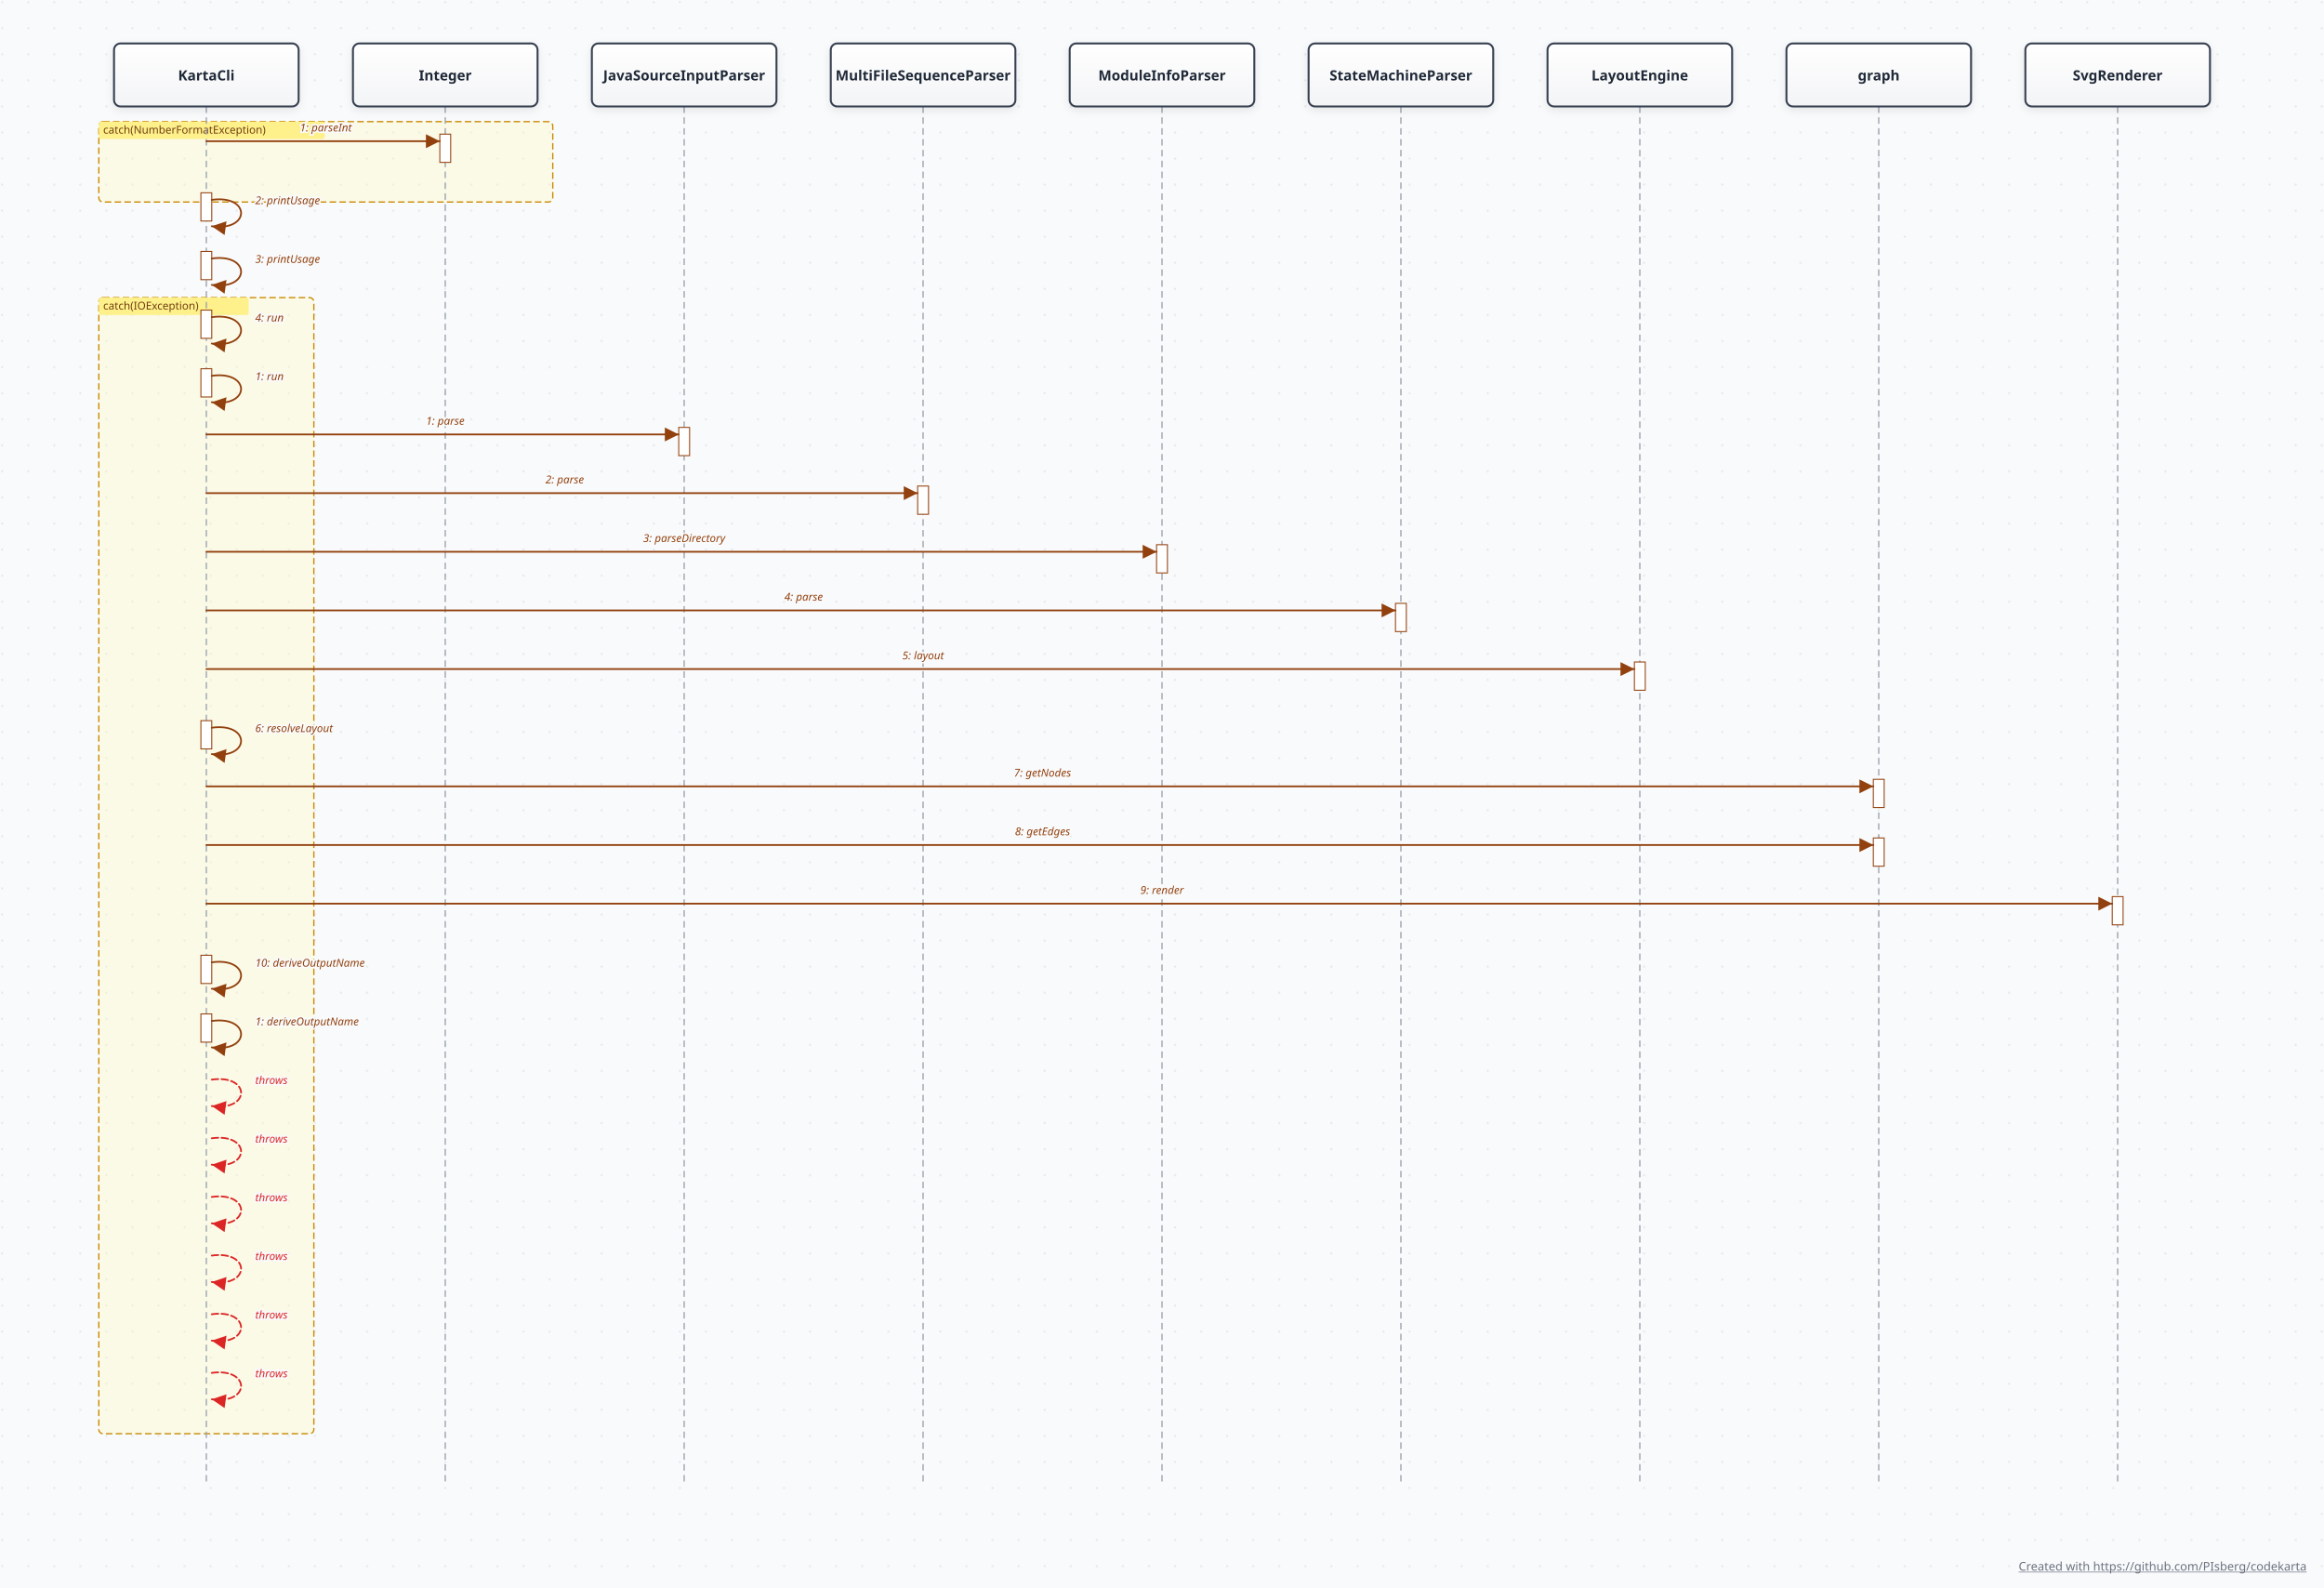
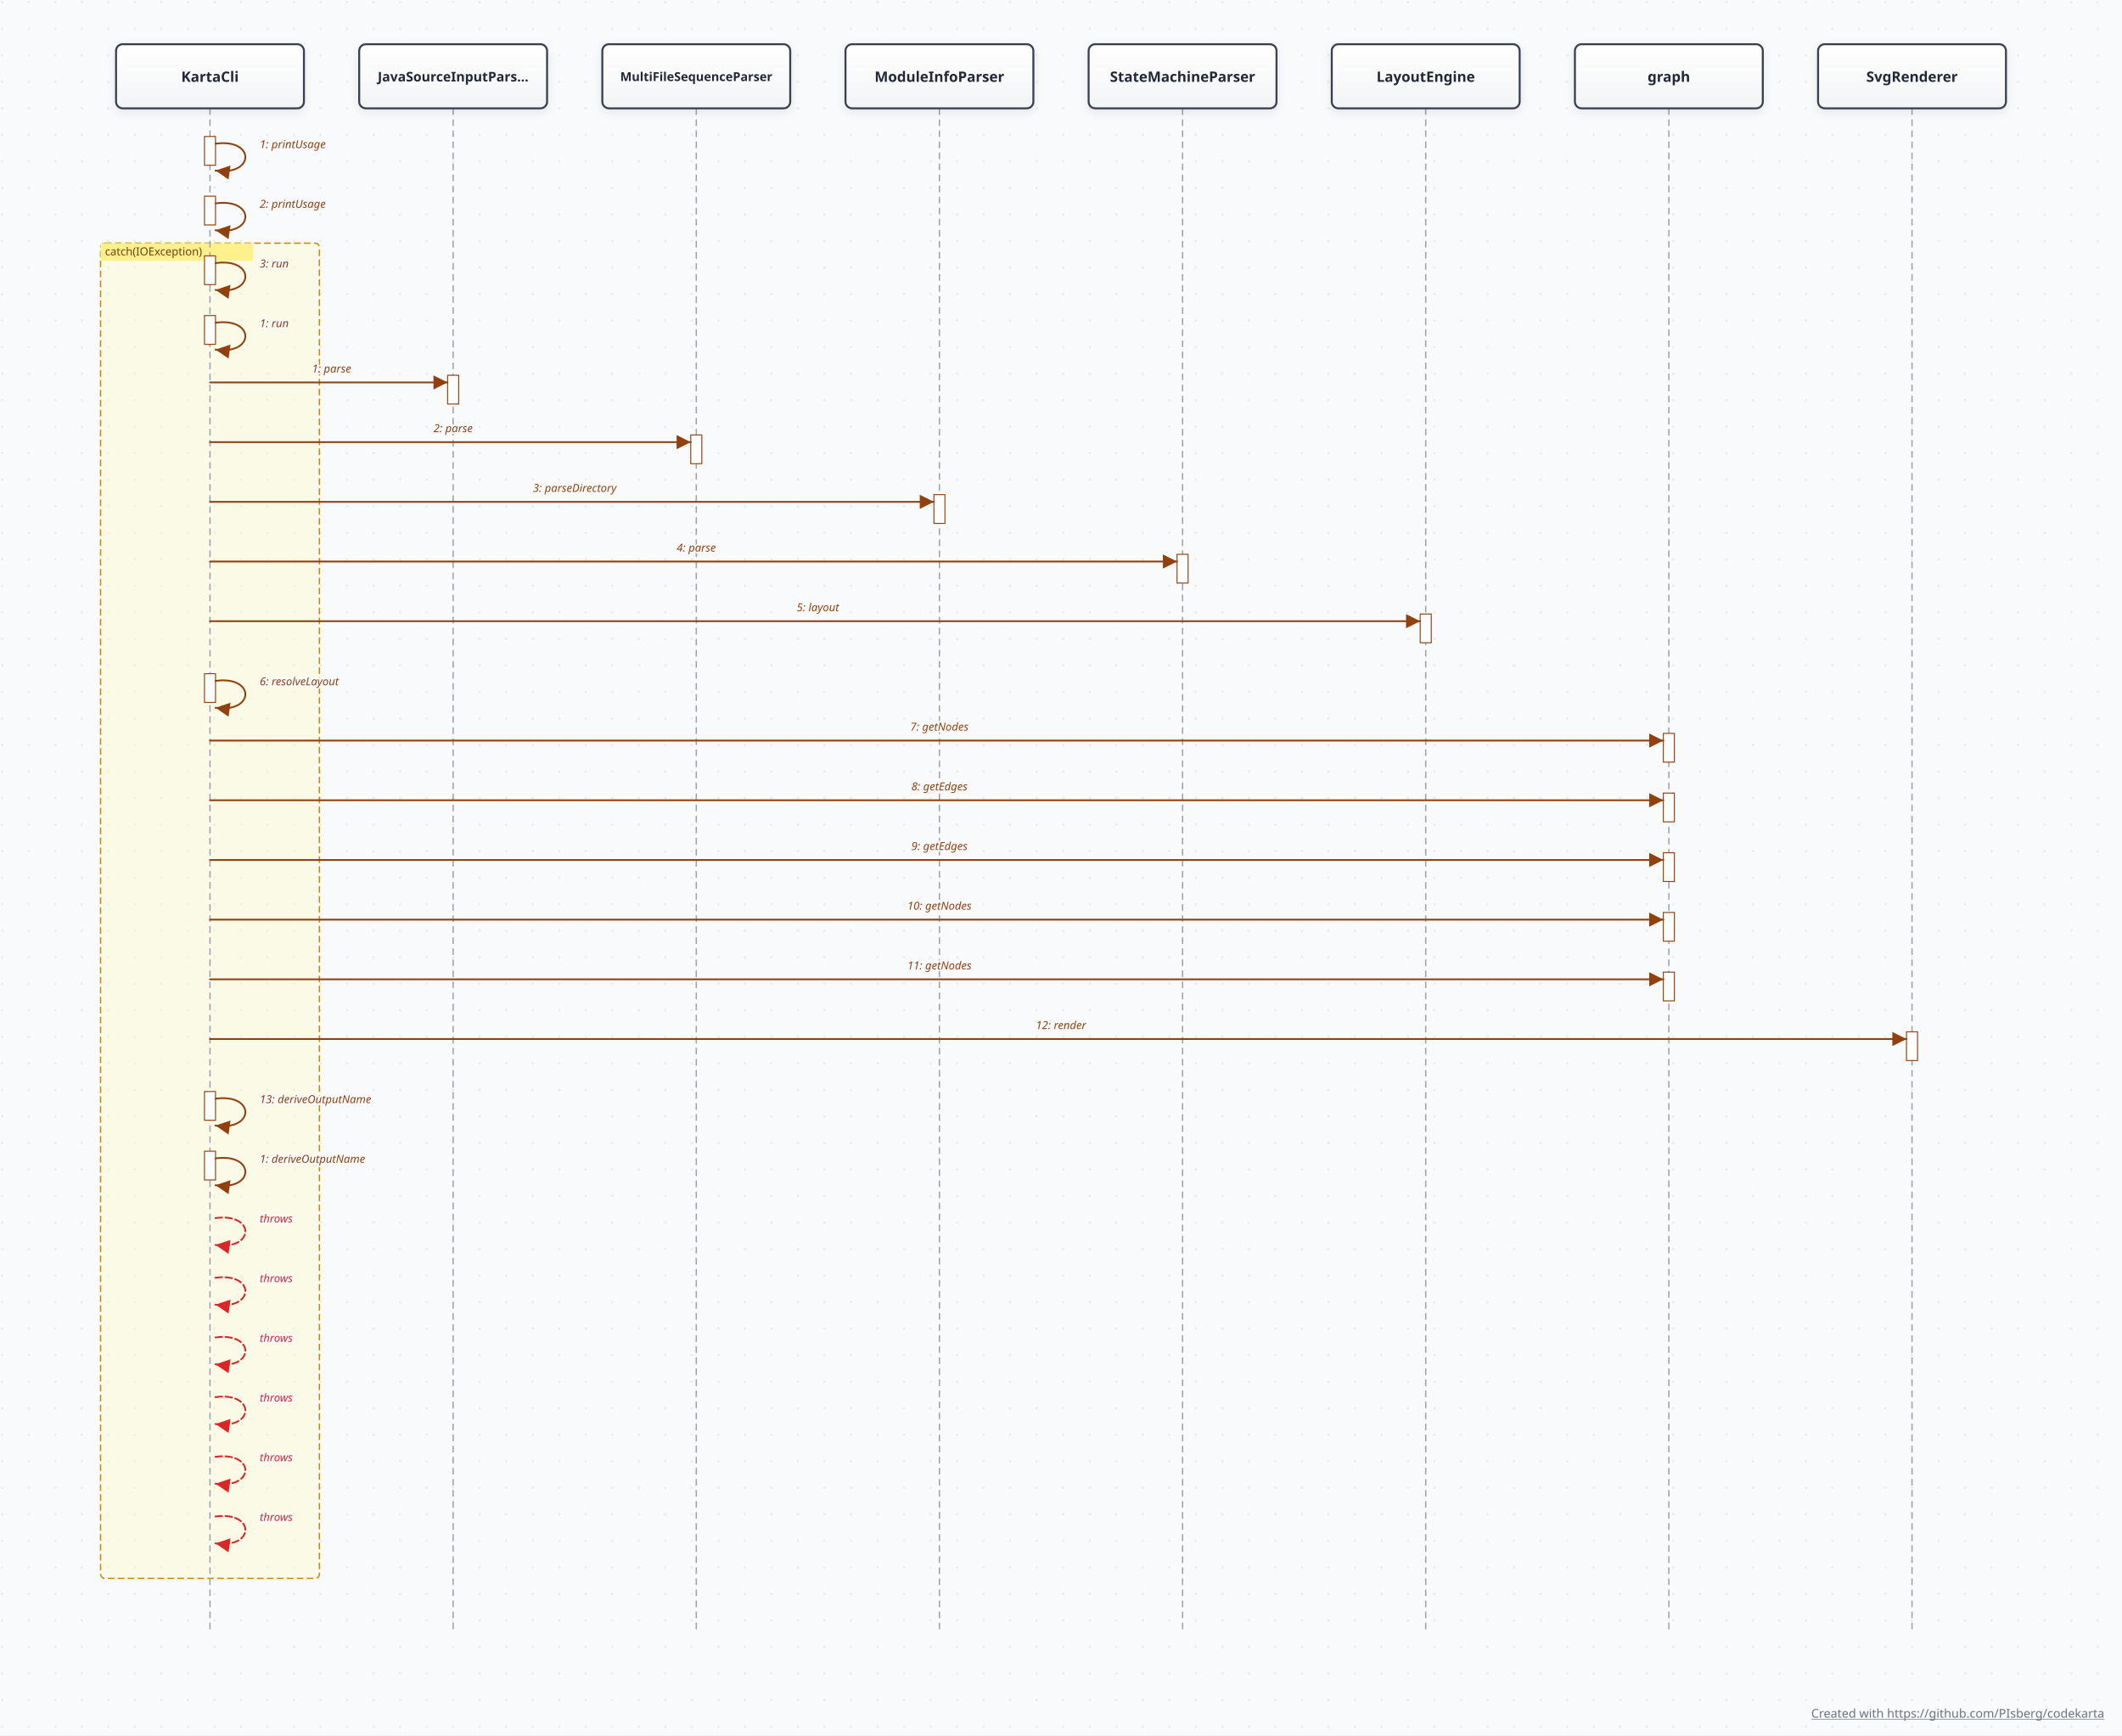
- <svg xmlns="http://www.w3.org/2000/svg" width="2140" height="1462" viewBox="0 0 2140 1462">
+ <svg xmlns="http://www.w3.org/2000/svg" width="1920" height="1570" viewBox="0 0 1920 1570">
  <defs>
    <style>
svg { font-family: 'Outfit', 'Inter', -apple-system, BlinkMacSystemFont, 'Segoe UI', sans-serif; }
text { font-family: 'Outfit', 'Inter', -apple-system, BlinkMacSystemFont, 'Segoe UI', sans-serif !important; }
.node-rect { transition: filter 0.2s ease, stroke-width 0.2s ease, stroke 0.2s ease; }
.node-rect:hover { stroke-width: 2.2 !important; filter: drop-shadow(0 8px 16px rgba(15, 23, 42, 0.12)) !important; }
.edge-line { stroke-linecap: round; stroke-linejoin: round; transition: stroke-width 0.2s ease; }
.edge-line:hover { stroke-width: 2.5 !important; }
.edge-label { paint-order: stroke; stroke: #f9fafb; stroke-width: 3; font-weight: 500; }
.diagram-attribution { fill: #9ca3af; text-decoration: none; transition: fill 0.2s ease; }
.diagram-attribution:hover { fill: #4b5563; text-decoration: underline; }
.group-rect { transition: stroke-width 0.2s ease; }
.node-label { pointer-events: none; }
</style>
    <filter id="nodeShadow" x="-20%" y="-20%" width="140%" height="140%">
      <feDropShadow dx="0" dy="3" stdDeviation="4" flood-color="#0f172a" flood-opacity="0.08" />
    </filter>
    <linearGradient id="grad-CLASS" x1="0%" y1="0%" x2="0%" y2="100%">
      <stop offset="0%" stop-color="#ffffff" />
      <stop offset="100%" stop-color="#f3f4f6" />
    </linearGradient>
    <linearGradient id="grad-INTERFACE" x1="0%" y1="0%" x2="0%" y2="100%">
      <stop offset="0%" stop-color="#eff6ff" />
      <stop offset="100%" stop-color="#dbeafe" />
    </linearGradient>
    <linearGradient id="grad-MODULE" x1="0%" y1="0%" x2="0%" y2="100%">
      <stop offset="0%" stop-color="#faf5ff" />
      <stop offset="100%" stop-color="#ede9fe" />
    </linearGradient>
    <linearGradient id="grad-METHOD" x1="0%" y1="0%" x2="0%" y2="100%">
      <stop offset="0%" stop-color="#fffbeb" />
      <stop offset="100%" stop-color="#fef3c7" />
    </linearGradient>
    <linearGradient id="grad-PACKAGE" x1="0%" y1="0%" x2="0%" y2="100%">
      <stop offset="0%" stop-color="#ecfdf5" />
      <stop offset="100%" stop-color="#d1fae5" />
    </linearGradient>
    <linearGradient id="grad-EXCEPTION" x1="0%" y1="0%" x2="0%" y2="100%">
      <stop offset="0%" stop-color="#fef2f2" />
      <stop offset="100%" stop-color="#fee2e2" />
    </linearGradient>
    <linearGradient id="grad-STATE" x1="0%" y1="0%" x2="0%" y2="100%">
      <stop offset="0%" stop-color="#f0f9ff" />
      <stop offset="100%" stop-color="#e0f2fe" />
    </linearGradient>
    <pattern id="dotGrid" width="24" height="24" patternUnits="userSpaceOnUse">
      <circle cx="2" cy="2" r="1" fill="#e5e7eb" />
    </pattern>
    <marker id="seq-marker-call" markerWidth="10" markerHeight="8" refX="8" refY="4" orient="auto">
      <path d="M0,0 L8,4 L0,8 Z" fill="#92400e" />
    </marker>
    <marker id="seq-marker-exc" markerWidth="10" markerHeight="8" refX="8" refY="4" orient="auto">
      <path d="M0,0 L8,4 L0,8 Z" fill="#dc2626" />
    </marker>
  </defs>
-   <rect width="2140" height="1462" fill="#f9fafb" />
-   <rect width="2140" height="1462" fill="url(#dotGrid)" />
-   <rect class="group-rect" x="91.0" y="112.0" width="418.0" height="74.0" rx="4" fill="#fef9c3" fill-opacity="0.35" stroke="#ca8a04" stroke-dasharray="6,3" stroke-width="1.2" />
-   <rect x="91.0" y="112.0" width="208.0" height="16" rx="2" fill="#fef08a" />
-   <text x="95.0" y="123.0" font-family="sans-serif" font-size="10" fill="#713f12">catch(NumberFormatException)</text>
-   <rect class="group-rect" x="91.0" y="274.0" width="198.0" height="1046.0" rx="4" fill="#fef9c3" fill-opacity="0.35" stroke="#ca8a04" stroke-dasharray="6,3" stroke-width="1.2" />
-   <rect x="91.0" y="274.0" width="138.0" height="16" rx="2" fill="#fef08a" />
-   <text x="95.0" y="285.0" font-family="sans-serif" font-size="10" fill="#713f12">catch(IOException)</text>
-   <line x1="190.0" y1="98.0" x2="190.0" y2="1368.0" stroke="#9ca3af" stroke-width="1.2" stroke-dasharray="6,4" />
-   <line x1="410.0" y1="98.0" x2="410.0" y2="1368.0" stroke="#9ca3af" stroke-width="1.2" stroke-dasharray="6,4" />
-   <line x1="630.0" y1="98.0" x2="630.0" y2="1368.0" stroke="#9ca3af" stroke-width="1.2" stroke-dasharray="6,4" />
-   <line x1="850.0" y1="98.0" x2="850.0" y2="1368.0" stroke="#9ca3af" stroke-width="1.2" stroke-dasharray="6,4" />
-   <line x1="1070.0" y1="98.0" x2="1070.0" y2="1368.0" stroke="#9ca3af" stroke-width="1.2" stroke-dasharray="6,4" />
-   <line x1="1290.0" y1="98.0" x2="1290.0" y2="1368.0" stroke="#9ca3af" stroke-width="1.2" stroke-dasharray="6,4" />
-   <line x1="1510.0" y1="98.0" x2="1510.0" y2="1368.0" stroke="#9ca3af" stroke-width="1.2" stroke-dasharray="6,4" />
-   <line x1="1730.0" y1="98.0" x2="1730.0" y2="1368.0" stroke="#9ca3af" stroke-width="1.2" stroke-dasharray="6,4" />
-   <line x1="1950.0" y1="98.0" x2="1950.0" y2="1368.0" stroke="#9ca3af" stroke-width="1.2" stroke-dasharray="6,4" />
-   <rect x="405.0" y="123.5" width="10.0" height="26.0" fill="#ffffff" stroke="#92400e" stroke-width="0.9" />
+   <rect width="1920" height="1570" fill="#f9fafb" />
+   <rect width="1920" height="1570" fill="url(#dotGrid)" />
+   <rect class="group-rect" x="91.0" y="220.0" width="198.0" height="1208.0" rx="4" fill="#fef9c3" fill-opacity="0.35" stroke="#ca8a04" stroke-dasharray="6,3" stroke-width="1.2" />
+   <rect x="91.0" y="220.0" width="138.0" height="16" rx="2" fill="#fef08a" />
+   <text x="95.0" y="231.0" font-family="sans-serif" font-size="10" fill="#713f12">catch(IOException)</text>
+   <line x1="190.0" y1="98.0" x2="190.0" y2="1476.0" stroke="#9ca3af" stroke-width="1.2" stroke-dasharray="6,4" />
+   <line x1="410.0" y1="98.0" x2="410.0" y2="1476.0" stroke="#9ca3af" stroke-width="1.2" stroke-dasharray="6,4" />
+   <line x1="630.0" y1="98.0" x2="630.0" y2="1476.0" stroke="#9ca3af" stroke-width="1.2" stroke-dasharray="6,4" />
+   <line x1="850.0" y1="98.0" x2="850.0" y2="1476.0" stroke="#9ca3af" stroke-width="1.2" stroke-dasharray="6,4" />
+   <line x1="1070.0" y1="98.0" x2="1070.0" y2="1476.0" stroke="#9ca3af" stroke-width="1.2" stroke-dasharray="6,4" />
+   <line x1="1290.0" y1="98.0" x2="1290.0" y2="1476.0" stroke="#9ca3af" stroke-width="1.2" stroke-dasharray="6,4" />
+   <line x1="1510.0" y1="98.0" x2="1510.0" y2="1476.0" stroke="#9ca3af" stroke-width="1.2" stroke-dasharray="6,4" />
+   <line x1="1730.0" y1="98.0" x2="1730.0" y2="1476.0" stroke="#9ca3af" stroke-width="1.2" stroke-dasharray="6,4" />
+   <rect x="185.0" y="123.5" width="10.0" height="26.0" fill="#ffffff" stroke="#92400e" stroke-width="0.9" />
  <rect x="185.0" y="177.5" width="10.0" height="26.0" fill="#ffffff" stroke="#92400e" stroke-width="0.9" />
  <rect x="185.0" y="231.5" width="10.0" height="26.0" fill="#ffffff" stroke="#92400e" stroke-width="0.9" />
  <rect x="185.0" y="285.5" width="10.0" height="26.0" fill="#ffffff" stroke="#92400e" stroke-width="0.9" />
-   <rect x="185.0" y="339.5" width="10.0" height="26.0" fill="#ffffff" stroke="#92400e" stroke-width="0.9" />
+   <rect x="405.0" y="339.5" width="10.0" height="26.0" fill="#ffffff" stroke="#92400e" stroke-width="0.9" />
  <rect x="625.0" y="393.5" width="10.0" height="26.0" fill="#ffffff" stroke="#92400e" stroke-width="0.9" />
  <rect x="845.0" y="447.5" width="10.0" height="26.0" fill="#ffffff" stroke="#92400e" stroke-width="0.9" />
  <rect x="1065.0" y="501.5" width="10.0" height="26.0" fill="#ffffff" stroke="#92400e" stroke-width="0.9" />
  <rect x="1285.0" y="555.5" width="10.0" height="26.0" fill="#ffffff" stroke="#92400e" stroke-width="0.9" />
-   <rect x="1505.0" y="609.5" width="10.0" height="26.0" fill="#ffffff" stroke="#92400e" stroke-width="0.9" />
-   <rect x="185.0" y="663.5" width="10.0" height="26.0" fill="#ffffff" stroke="#92400e" stroke-width="0.9" />
-   <rect x="1725.0" y="717.5" width="10.0" height="26.0" fill="#ffffff" stroke="#92400e" stroke-width="0.9" />
-   <rect x="1725.0" y="771.5" width="10.0" height="26.0" fill="#ffffff" stroke="#92400e" stroke-width="0.9" />
-   <rect x="1945.0" y="825.5" width="10.0" height="26.0" fill="#ffffff" stroke="#92400e" stroke-width="0.9" />
-   <rect x="185.0" y="879.5" width="10.0" height="26.0" fill="#ffffff" stroke="#92400e" stroke-width="0.9" />
-   <rect x="185.0" y="933.5" width="10.0" height="26.0" fill="#ffffff" stroke="#92400e" stroke-width="0.9" />
-   <line class="edge-line" data-source="KartaCli.main" data-target="Integer.parseInt" data-type="CALLS" x1="190.0" y1="130.0" x2="405.0" y2="130.0" stroke="#92400e" stroke-width="1.6" marker-end="url(#seq-marker-call)" />
-   <text class="edge-label" data-source="KartaCli.main" data-target="Integer.parseInt" data-type="CALLS" x="300.0" y="121.0" text-anchor="middle" font-family="sans-serif" font-size="10" fill="#92400e" font-style="italic">1: parseInt</text>
+   <rect x="185.0" y="609.5" width="10.0" height="26.0" fill="#ffffff" stroke="#92400e" stroke-width="0.9" />
+   <rect x="1505.0" y="663.5" width="10.0" height="26.0" fill="#ffffff" stroke="#92400e" stroke-width="0.9" />
+   <rect x="1505.0" y="717.5" width="10.0" height="26.0" fill="#ffffff" stroke="#92400e" stroke-width="0.9" />
+   <rect x="1505.0" y="771.5" width="10.0" height="26.0" fill="#ffffff" stroke="#92400e" stroke-width="0.9" />
+   <rect x="1505.0" y="825.5" width="10.0" height="26.0" fill="#ffffff" stroke="#92400e" stroke-width="0.9" />
+   <rect x="1505.0" y="879.5" width="10.0" height="26.0" fill="#ffffff" stroke="#92400e" stroke-width="0.9" />
+   <rect x="1725.0" y="933.5" width="10.0" height="26.0" fill="#ffffff" stroke="#92400e" stroke-width="0.9" />
+   <rect x="185.0" y="987.5" width="10.0" height="26.0" fill="#ffffff" stroke="#92400e" stroke-width="0.9" />
+   <rect x="185.0" y="1041.5" width="10.0" height="26.0" fill="#ffffff" stroke="#92400e" stroke-width="0.9" />
+   <path class="edge-line" data-source="KartaCli.main" data-target="KartaCli.printUsage" data-type="CALLS" d="M195.0 130.0 C231.0 125.0 231.0 159.3 195.0 154.3" fill="none" stroke="#92400e" stroke-width="1.6" marker-end="url(#seq-marker-call)" />
+   <text class="edge-label" data-source="KartaCli.main" data-target="KartaCli.printUsage" data-type="CALLS" x="235.0" y="134.0" text-anchor="start" font-family="sans-serif" font-size="10" fill="#92400e" font-style="italic">1: printUsage</text>
  <path class="edge-line" data-source="KartaCli.main" data-target="KartaCli.printUsage" data-type="CALLS" d="M195.0 184.0 C231.0 179.0 231.0 213.3 195.0 208.3" fill="none" stroke="#92400e" stroke-width="1.6" marker-end="url(#seq-marker-call)" />
  <text class="edge-label" data-source="KartaCli.main" data-target="KartaCli.printUsage" data-type="CALLS" x="235.0" y="188.0" text-anchor="start" font-family="sans-serif" font-size="10" fill="#92400e" font-style="italic">2: printUsage</text>
-   <path class="edge-line" data-source="KartaCli.main" data-target="KartaCli.printUsage" data-type="CALLS" d="M195.0 238.0 C231.0 233.0 231.0 267.3 195.0 262.3" fill="none" stroke="#92400e" stroke-width="1.6" marker-end="url(#seq-marker-call)" />
-   <text class="edge-label" data-source="KartaCli.main" data-target="KartaCli.printUsage" data-type="CALLS" x="235.0" y="242.0" text-anchor="start" font-family="sans-serif" font-size="10" fill="#92400e" font-style="italic">3: printUsage</text>
-   <path class="edge-line" data-source="KartaCli.main" data-target="KartaCli.run" data-type="CALLS" d="M195.0 292.0 C231.0 287.0 231.0 321.3 195.0 316.3" fill="none" stroke="#92400e" stroke-width="1.6" marker-end="url(#seq-marker-call)" />
-   <text class="edge-label" data-source="KartaCli.main" data-target="KartaCli.run" data-type="CALLS" x="235.0" y="296.0" text-anchor="start" font-family="sans-serif" font-size="10" fill="#92400e" font-style="italic">4: run</text>
-   <path class="edge-line" data-source="KartaCli.run" data-target="KartaCli.run" data-type="CALLS" d="M195.0 346.0 C231.0 341.0 231.0 375.3 195.0 370.3" fill="none" stroke="#92400e" stroke-width="1.6" marker-end="url(#seq-marker-call)" />
-   <text class="edge-label" data-source="KartaCli.run" data-target="KartaCli.run" data-type="CALLS" x="235.0" y="350.0" text-anchor="start" font-family="sans-serif" font-size="10" fill="#92400e" font-style="italic">1: run</text>
-   <line class="edge-line" data-source="KartaCli.run" data-target="JavaSourceInputParser.parse" data-type="CALLS" x1="190.0" y1="400.0" x2="625.0" y2="400.0" stroke="#92400e" stroke-width="1.6" marker-end="url(#seq-marker-call)" />
-   <text class="edge-label" data-source="KartaCli.run" data-target="JavaSourceInputParser.parse" data-type="CALLS" x="410.0" y="391.0" text-anchor="middle" font-family="sans-serif" font-size="10" fill="#92400e" font-style="italic">1: parse</text>
-   <line class="edge-line" data-source="KartaCli.run" data-target="MultiFileSequenceParser.parse" data-type="CALLS" x1="190.0" y1="454.0" x2="845.0" y2="454.0" stroke="#92400e" stroke-width="1.6" marker-end="url(#seq-marker-call)" />
-   <text class="edge-label" data-source="KartaCli.run" data-target="MultiFileSequenceParser.parse" data-type="CALLS" x="520.0" y="445.0" text-anchor="middle" font-family="sans-serif" font-size="10" fill="#92400e" font-style="italic">2: parse</text>
-   <line class="edge-line" data-source="KartaCli.run" data-target="ModuleInfoParser.parseDirectory" data-type="CALLS" x1="190.0" y1="508.0" x2="1065.0" y2="508.0" stroke="#92400e" stroke-width="1.6" marker-end="url(#seq-marker-call)" />
-   <text class="edge-label" data-source="KartaCli.run" data-target="ModuleInfoParser.parseDirectory" data-type="CALLS" x="630.0" y="499.0" text-anchor="middle" font-family="sans-serif" font-size="10" fill="#92400e" font-style="italic">3: parseDirectory</text>
-   <line class="edge-line" data-source="KartaCli.run" data-target="StateMachineParser.parse" data-type="CALLS" x1="190.0" y1="562.0" x2="1285.0" y2="562.0" stroke="#92400e" stroke-width="1.6" marker-end="url(#seq-marker-call)" />
-   <text class="edge-label" data-source="KartaCli.run" data-target="StateMachineParser.parse" data-type="CALLS" x="740.0" y="553.0" text-anchor="middle" font-family="sans-serif" font-size="10" fill="#92400e" font-style="italic">4: parse</text>
-   <line class="edge-line" data-source="KartaCli.run" data-target="LayoutEngine.layout" data-type="CALLS" x1="190.0" y1="616.0" x2="1505.0" y2="616.0" stroke="#92400e" stroke-width="1.6" marker-end="url(#seq-marker-call)" />
-   <text class="edge-label" data-source="KartaCli.run" data-target="LayoutEngine.layout" data-type="CALLS" x="850.0" y="607.0" text-anchor="middle" font-family="sans-serif" font-size="10" fill="#92400e" font-style="italic">5: layout</text>
-   <path class="edge-line" data-source="KartaCli.run" data-target="KartaCli.resolveLayout" data-type="CALLS" d="M195.0 670.0 C231.0 665.0 231.0 699.3 195.0 694.3" fill="none" stroke="#92400e" stroke-width="1.6" marker-end="url(#seq-marker-call)" />
-   <text class="edge-label" data-source="KartaCli.run" data-target="KartaCli.resolveLayout" data-type="CALLS" x="235.0" y="674.0" text-anchor="start" font-family="sans-serif" font-size="10" fill="#92400e" font-style="italic">6: resolveLayout</text>
-   <line class="edge-line" data-source="KartaCli.run" data-target="graph.getNodes" data-type="CALLS" x1="190.0" y1="724.0" x2="1725.0" y2="724.0" stroke="#92400e" stroke-width="1.6" marker-end="url(#seq-marker-call)" />
-   <text class="edge-label" data-source="KartaCli.run" data-target="graph.getNodes" data-type="CALLS" x="960.0" y="715.0" text-anchor="middle" font-family="sans-serif" font-size="10" fill="#92400e" font-style="italic">7: getNodes</text>
-   <line class="edge-line" data-source="KartaCli.run" data-target="graph.getEdges" data-type="CALLS" x1="190.0" y1="778.0" x2="1725.0" y2="778.0" stroke="#92400e" stroke-width="1.6" marker-end="url(#seq-marker-call)" />
-   <text class="edge-label" data-source="KartaCli.run" data-target="graph.getEdges" data-type="CALLS" x="960.0" y="769.0" text-anchor="middle" font-family="sans-serif" font-size="10" fill="#92400e" font-style="italic">8: getEdges</text>
-   <line class="edge-line" data-source="KartaCli.run" data-target="SvgRenderer.render" data-type="CALLS" x1="190.0" y1="832.0" x2="1945.0" y2="832.0" stroke="#92400e" stroke-width="1.6" marker-end="url(#seq-marker-call)" />
-   <text class="edge-label" data-source="KartaCli.run" data-target="SvgRenderer.render" data-type="CALLS" x="1070.0" y="823.0" text-anchor="middle" font-family="sans-serif" font-size="10" fill="#92400e" font-style="italic">9: render</text>
-   <path class="edge-line" data-source="KartaCli.run" data-target="KartaCli.deriveOutputName" data-type="CALLS" d="M195.0 886.0 C231.0 881.0 231.0 915.3 195.0 910.3" fill="none" stroke="#92400e" stroke-width="1.6" marker-end="url(#seq-marker-call)" />
-   <text class="edge-label" data-source="KartaCli.run" data-target="KartaCli.deriveOutputName" data-type="CALLS" x="235.0" y="890.0" text-anchor="start" font-family="sans-serif" font-size="10" fill="#92400e" font-style="italic">10: deriveOutputName</text>
-   <path class="edge-line" data-source="KartaCli.deriveOutputName" data-target="KartaCli.deriveOutputName" data-type="CALLS" d="M195.0 940.0 C231.0 935.0 231.0 969.3 195.0 964.3" fill="none" stroke="#92400e" stroke-width="1.6" marker-end="url(#seq-marker-call)" />
-   <text class="edge-label" data-source="KartaCli.deriveOutputName" data-target="KartaCli.deriveOutputName" data-type="CALLS" x="235.0" y="944.0" text-anchor="start" font-family="sans-serif" font-size="10" fill="#92400e" font-style="italic">1: deriveOutputName</text>
-   <path class="edge-line" data-source="KartaCli.run" data-target="KartaCli.main" data-type="EXCEPTION_PROPAGATION" d="M195.0 994.0 C231.0 989.0 231.0 1023.3 195.0 1018.3" fill="none" stroke="#dc2626" stroke-width="1.6" stroke-dasharray="6,3" marker-end="url(#seq-marker-exc)" />
-   <text class="edge-label" data-source="KartaCli.run" data-target="KartaCli.main" data-type="EXCEPTION_PROPAGATION" x="235.0" y="998.0" text-anchor="start" font-family="sans-serif" font-size="10" fill="#dc2626" font-style="italic">throws</text>
-   <path class="edge-line" data-source="KartaCli.run" data-target="KartaCli.run" data-type="EXCEPTION_PROPAGATION" d="M195.0 1048.0 C231.0 1043.0 231.0 1077.3 195.0 1072.3" fill="none" stroke="#dc2626" stroke-width="1.6" stroke-dasharray="6,3" marker-end="url(#seq-marker-exc)" />
-   <text class="edge-label" data-source="KartaCli.run" data-target="KartaCli.run" data-type="EXCEPTION_PROPAGATION" x="235.0" y="1052.0" text-anchor="start" font-family="sans-serif" font-size="10" fill="#dc2626" font-style="italic">throws</text>
-   <path class="edge-line" data-source="KartaCli.run" data-target="KartaCli.run" data-type="EXCEPTION_PROPAGATION" d="M195.0 1102.0 C231.0 1097.0 231.0 1131.3 195.0 1126.3" fill="none" stroke="#dc2626" stroke-width="1.6" stroke-dasharray="6,3" marker-end="url(#seq-marker-exc)" />
-   <text class="edge-label" data-source="KartaCli.run" data-target="KartaCli.run" data-type="EXCEPTION_PROPAGATION" x="235.0" y="1106.0" text-anchor="start" font-family="sans-serif" font-size="10" fill="#dc2626" font-style="italic">throws</text>
+   <path class="edge-line" data-source="KartaCli.main" data-target="KartaCli.run" data-type="CALLS" d="M195.0 238.0 C231.0 233.0 231.0 267.3 195.0 262.3" fill="none" stroke="#92400e" stroke-width="1.6" marker-end="url(#seq-marker-call)" />
+   <text class="edge-label" data-source="KartaCli.main" data-target="KartaCli.run" data-type="CALLS" x="235.0" y="242.0" text-anchor="start" font-family="sans-serif" font-size="10" fill="#92400e" font-style="italic">3: run</text>
+   <path class="edge-line" data-source="KartaCli.run" data-target="KartaCli.run" data-type="CALLS" d="M195.0 292.0 C231.0 287.0 231.0 321.3 195.0 316.3" fill="none" stroke="#92400e" stroke-width="1.6" marker-end="url(#seq-marker-call)" />
+   <text class="edge-label" data-source="KartaCli.run" data-target="KartaCli.run" data-type="CALLS" x="235.0" y="296.0" text-anchor="start" font-family="sans-serif" font-size="10" fill="#92400e" font-style="italic">1: run</text>
+   <line class="edge-line" data-source="KartaCli.run" data-target="JavaSourceInputParser.parse" data-type="CALLS" x1="190.0" y1="346.0" x2="405.0" y2="346.0" stroke="#92400e" stroke-width="1.6" marker-end="url(#seq-marker-call)" />
+   <text class="edge-label" data-source="KartaCli.run" data-target="JavaSourceInputParser.parse" data-type="CALLS" x="300.0" y="337.0" text-anchor="middle" font-family="sans-serif" font-size="10" fill="#92400e" font-style="italic">1: parse</text>
+   <line class="edge-line" data-source="KartaCli.run" data-target="MultiFileSequenceParser.parse" data-type="CALLS" x1="190.0" y1="400.0" x2="625.0" y2="400.0" stroke="#92400e" stroke-width="1.6" marker-end="url(#seq-marker-call)" />
+   <text class="edge-label" data-source="KartaCli.run" data-target="MultiFileSequenceParser.parse" data-type="CALLS" x="410.0" y="391.0" text-anchor="middle" font-family="sans-serif" font-size="10" fill="#92400e" font-style="italic">2: parse</text>
+   <line class="edge-line" data-source="KartaCli.run" data-target="ModuleInfoParser.parseDirectory" data-type="CALLS" x1="190.0" y1="454.0" x2="845.0" y2="454.0" stroke="#92400e" stroke-width="1.6" marker-end="url(#seq-marker-call)" />
+   <text class="edge-label" data-source="KartaCli.run" data-target="ModuleInfoParser.parseDirectory" data-type="CALLS" x="520.0" y="445.0" text-anchor="middle" font-family="sans-serif" font-size="10" fill="#92400e" font-style="italic">3: parseDirectory</text>
+   <line class="edge-line" data-source="KartaCli.run" data-target="StateMachineParser.parse" data-type="CALLS" x1="190.0" y1="508.0" x2="1065.0" y2="508.0" stroke="#92400e" stroke-width="1.6" marker-end="url(#seq-marker-call)" />
+   <text class="edge-label" data-source="KartaCli.run" data-target="StateMachineParser.parse" data-type="CALLS" x="630.0" y="499.0" text-anchor="middle" font-family="sans-serif" font-size="10" fill="#92400e" font-style="italic">4: parse</text>
+   <line class="edge-line" data-source="KartaCli.run" data-target="LayoutEngine.layout" data-type="CALLS" x1="190.0" y1="562.0" x2="1285.0" y2="562.0" stroke="#92400e" stroke-width="1.6" marker-end="url(#seq-marker-call)" />
+   <text class="edge-label" data-source="KartaCli.run" data-target="LayoutEngine.layout" data-type="CALLS" x="740.0" y="553.0" text-anchor="middle" font-family="sans-serif" font-size="10" fill="#92400e" font-style="italic">5: layout</text>
+   <path class="edge-line" data-source="KartaCli.run" data-target="KartaCli.resolveLayout" data-type="CALLS" d="M195.0 616.0 C231.0 611.0 231.0 645.3 195.0 640.3" fill="none" stroke="#92400e" stroke-width="1.6" marker-end="url(#seq-marker-call)" />
+   <text class="edge-label" data-source="KartaCli.run" data-target="KartaCli.resolveLayout" data-type="CALLS" x="235.0" y="620.0" text-anchor="start" font-family="sans-serif" font-size="10" fill="#92400e" font-style="italic">6: resolveLayout</text>
+   <line class="edge-line" data-source="KartaCli.run" data-target="graph.getNodes" data-type="CALLS" x1="190.0" y1="670.0" x2="1505.0" y2="670.0" stroke="#92400e" stroke-width="1.6" marker-end="url(#seq-marker-call)" />
+   <text class="edge-label" data-source="KartaCli.run" data-target="graph.getNodes" data-type="CALLS" x="850.0" y="661.0" text-anchor="middle" font-family="sans-serif" font-size="10" fill="#92400e" font-style="italic">7: getNodes</text>
+   <line class="edge-line" data-source="KartaCli.run" data-target="graph.getEdges" data-type="CALLS" x1="190.0" y1="724.0" x2="1505.0" y2="724.0" stroke="#92400e" stroke-width="1.6" marker-end="url(#seq-marker-call)" />
+   <text class="edge-label" data-source="KartaCli.run" data-target="graph.getEdges" data-type="CALLS" x="850.0" y="715.0" text-anchor="middle" font-family="sans-serif" font-size="10" fill="#92400e" font-style="italic">8: getEdges</text>
+   <line class="edge-line" data-source="KartaCli.run" data-target="graph.getEdges" data-type="CALLS" x1="190.0" y1="778.0" x2="1505.0" y2="778.0" stroke="#92400e" stroke-width="1.6" marker-end="url(#seq-marker-call)" />
+   <text class="edge-label" data-source="KartaCli.run" data-target="graph.getEdges" data-type="CALLS" x="850.0" y="769.0" text-anchor="middle" font-family="sans-serif" font-size="10" fill="#92400e" font-style="italic">9: getEdges</text>
+   <line class="edge-line" data-source="KartaCli.run" data-target="graph.getNodes" data-type="CALLS" x1="190.0" y1="832.0" x2="1505.0" y2="832.0" stroke="#92400e" stroke-width="1.6" marker-end="url(#seq-marker-call)" />
+   <text class="edge-label" data-source="KartaCli.run" data-target="graph.getNodes" data-type="CALLS" x="850.0" y="823.0" text-anchor="middle" font-family="sans-serif" font-size="10" fill="#92400e" font-style="italic">10: getNodes</text>
+   <line class="edge-line" data-source="KartaCli.run" data-target="graph.getNodes" data-type="CALLS" x1="190.0" y1="886.0" x2="1505.0" y2="886.0" stroke="#92400e" stroke-width="1.6" marker-end="url(#seq-marker-call)" />
+   <text class="edge-label" data-source="KartaCli.run" data-target="graph.getNodes" data-type="CALLS" x="850.0" y="877.0" text-anchor="middle" font-family="sans-serif" font-size="10" fill="#92400e" font-style="italic">11: getNodes</text>
+   <line class="edge-line" data-source="KartaCli.run" data-target="SvgRenderer.render" data-type="CALLS" x1="190.0" y1="940.0" x2="1725.0" y2="940.0" stroke="#92400e" stroke-width="1.6" marker-end="url(#seq-marker-call)" />
+   <text class="edge-label" data-source="KartaCli.run" data-target="SvgRenderer.render" data-type="CALLS" x="960.0" y="931.0" text-anchor="middle" font-family="sans-serif" font-size="10" fill="#92400e" font-style="italic">12: render</text>
+   <path class="edge-line" data-source="KartaCli.run" data-target="KartaCli.deriveOutputName" data-type="CALLS" d="M195.0 994.0 C231.0 989.0 231.0 1023.3 195.0 1018.3" fill="none" stroke="#92400e" stroke-width="1.6" marker-end="url(#seq-marker-call)" />
+   <text class="edge-label" data-source="KartaCli.run" data-target="KartaCli.deriveOutputName" data-type="CALLS" x="235.0" y="998.0" text-anchor="start" font-family="sans-serif" font-size="10" fill="#92400e" font-style="italic">13: deriveOutputName</text>
+   <path class="edge-line" data-source="KartaCli.deriveOutputName" data-target="KartaCli.deriveOutputName" data-type="CALLS" d="M195.0 1048.0 C231.0 1043.0 231.0 1077.3 195.0 1072.3" fill="none" stroke="#92400e" stroke-width="1.6" marker-end="url(#seq-marker-call)" />
+   <text class="edge-label" data-source="KartaCli.deriveOutputName" data-target="KartaCli.deriveOutputName" data-type="CALLS" x="235.0" y="1052.0" text-anchor="start" font-family="sans-serif" font-size="10" fill="#92400e" font-style="italic">1: deriveOutputName</text>
+   <path class="edge-line" data-source="KartaCli.run" data-target="KartaCli.main" data-type="EXCEPTION_PROPAGATION" d="M195.0 1102.0 C231.0 1097.0 231.0 1131.3 195.0 1126.3" fill="none" stroke="#dc2626" stroke-width="1.6" stroke-dasharray="6,3" marker-end="url(#seq-marker-exc)" />
+   <text class="edge-label" data-source="KartaCli.run" data-target="KartaCli.main" data-type="EXCEPTION_PROPAGATION" x="235.0" y="1106.0" text-anchor="start" font-family="sans-serif" font-size="10" fill="#dc2626" font-style="italic">throws</text>
  <path class="edge-line" data-source="KartaCli.run" data-target="KartaCli.run" data-type="EXCEPTION_PROPAGATION" d="M195.0 1156.0 C231.0 1151.0 231.0 1185.3 195.0 1180.3" fill="none" stroke="#dc2626" stroke-width="1.6" stroke-dasharray="6,3" marker-end="url(#seq-marker-exc)" />
  <text class="edge-label" data-source="KartaCli.run" data-target="KartaCli.run" data-type="EXCEPTION_PROPAGATION" x="235.0" y="1160.0" text-anchor="start" font-family="sans-serif" font-size="10" fill="#dc2626" font-style="italic">throws</text>
  <path class="edge-line" data-source="KartaCli.run" data-target="KartaCli.run" data-type="EXCEPTION_PROPAGATION" d="M195.0 1210.0 C231.0 1205.0 231.0 1239.3 195.0 1234.3" fill="none" stroke="#dc2626" stroke-width="1.6" stroke-dasharray="6,3" marker-end="url(#seq-marker-exc)" />
  <text class="edge-label" data-source="KartaCli.run" data-target="KartaCli.run" data-type="EXCEPTION_PROPAGATION" x="235.0" y="1214.0" text-anchor="start" font-family="sans-serif" font-size="10" fill="#dc2626" font-style="italic">throws</text>
  <path class="edge-line" data-source="KartaCli.run" data-target="KartaCli.run" data-type="EXCEPTION_PROPAGATION" d="M195.0 1264.0 C231.0 1259.0 231.0 1293.3 195.0 1288.3" fill="none" stroke="#dc2626" stroke-width="1.6" stroke-dasharray="6,3" marker-end="url(#seq-marker-exc)" />
  <text class="edge-label" data-source="KartaCli.run" data-target="KartaCli.run" data-type="EXCEPTION_PROPAGATION" x="235.0" y="1268.0" text-anchor="start" font-family="sans-serif" font-size="10" fill="#dc2626" font-style="italic">throws</text>
-   <rect class="node-rect" x="105.0" y="40.0" width="170.0" height="58.0" rx="6" fill="url(#grad-CLASS)" stroke="#374151" stroke-width="1.8" filter="url(#nodeShadow)" />
-   <text class="node-label" x="190.0" y="69.0" text-anchor="middle" dominant-baseline="central" font-family="sans-serif" font-size="13" font-weight="bold" fill="#1f2937">KartaCli</text>
-   <rect class="node-rect" x="325.0" y="40.0" width="170.0" height="58.0" rx="6" fill="url(#grad-CLASS)" stroke="#374151" stroke-width="1.8" filter="url(#nodeShadow)" />
-   <text class="node-label" x="410.0" y="69.0" text-anchor="middle" dominant-baseline="central" font-family="sans-serif" font-size="13" font-weight="bold" fill="#1f2937">Integer</text>
-   <rect class="node-rect" x="545.0" y="40.0" width="170.0" height="58.0" rx="6" fill="url(#grad-CLASS)" stroke="#374151" stroke-width="1.8" filter="url(#nodeShadow)" />
-   <text class="node-label" x="630.0" y="69.0" text-anchor="middle" dominant-baseline="central" font-family="sans-serif" font-size="13" font-weight="bold" fill="#1f2937">JavaSourceInputParser</text>
-   <rect class="node-rect" x="765.0" y="40.0" width="170.0" height="58.0" rx="6" fill="url(#grad-CLASS)" stroke="#374151" stroke-width="1.8" filter="url(#nodeShadow)" />
-   <text class="node-label" x="850.0" y="69.0" text-anchor="middle" dominant-baseline="central" font-family="sans-serif" font-size="13" font-weight="bold" fill="#1f2937">MultiFileSequenceParser</text>
-   <rect class="node-rect" x="985.0" y="40.0" width="170.0" height="58.0" rx="6" fill="url(#grad-CLASS)" stroke="#374151" stroke-width="1.8" filter="url(#nodeShadow)" />
-   <text class="node-label" x="1070.0" y="69.0" text-anchor="middle" dominant-baseline="central" font-family="sans-serif" font-size="13" font-weight="bold" fill="#1f2937">ModuleInfoParser</text>
-   <rect class="node-rect" x="1205.0" y="40.0" width="170.0" height="58.0" rx="6" fill="url(#grad-CLASS)" stroke="#374151" stroke-width="1.8" filter="url(#nodeShadow)" />
-   <text class="node-label" x="1290.0" y="69.0" text-anchor="middle" dominant-baseline="central" font-family="sans-serif" font-size="13" font-weight="bold" fill="#1f2937">StateMachineParser</text>
-   <rect class="node-rect" x="1425.0" y="40.0" width="170.0" height="58.0" rx="6" fill="url(#grad-CLASS)" stroke="#374151" stroke-width="1.8" filter="url(#nodeShadow)" />
-   <text class="node-label" x="1510.0" y="69.0" text-anchor="middle" dominant-baseline="central" font-family="sans-serif" font-size="13" font-weight="bold" fill="#1f2937">LayoutEngine</text>
-   <rect class="node-rect" x="1645.0" y="40.0" width="170.0" height="58.0" rx="6" fill="url(#grad-CLASS)" stroke="#374151" stroke-width="1.8" filter="url(#nodeShadow)" />
-   <text class="node-label" x="1730.0" y="69.0" text-anchor="middle" dominant-baseline="central" font-family="sans-serif" font-size="13" font-weight="bold" fill="#1f2937">graph</text>
-   <rect class="node-rect" x="1865.0" y="40.0" width="170.0" height="58.0" rx="6" fill="url(#grad-CLASS)" stroke="#374151" stroke-width="1.8" filter="url(#nodeShadow)" />
-   <text class="node-label" x="1950.0" y="69.0" text-anchor="middle" dominant-baseline="central" font-family="sans-serif" font-size="13" font-weight="bold" fill="#1f2937">SvgRenderer</text>
+   <path class="edge-line" data-source="KartaCli.run" data-target="KartaCli.run" data-type="EXCEPTION_PROPAGATION" d="M195.0 1318.0 C231.0 1313.0 231.0 1347.3 195.0 1342.3" fill="none" stroke="#dc2626" stroke-width="1.6" stroke-dasharray="6,3" marker-end="url(#seq-marker-exc)" />
+   <text class="edge-label" data-source="KartaCli.run" data-target="KartaCli.run" data-type="EXCEPTION_PROPAGATION" x="235.0" y="1322.0" text-anchor="start" font-family="sans-serif" font-size="10" fill="#dc2626" font-style="italic">throws</text>
+   <path class="edge-line" data-source="KartaCli.run" data-target="KartaCli.run" data-type="EXCEPTION_PROPAGATION" d="M195.0 1372.0 C231.0 1367.0 231.0 1401.3 195.0 1396.3" fill="none" stroke="#dc2626" stroke-width="1.6" stroke-dasharray="6,3" marker-end="url(#seq-marker-exc)" />
+   <text class="edge-label" data-source="KartaCli.run" data-target="KartaCli.run" data-type="EXCEPTION_PROPAGATION" x="235.0" y="1376.0" text-anchor="start" font-family="sans-serif" font-size="10" fill="#dc2626" font-style="italic">throws</text>
+   <g id="KartaCli">
+     <rect class="node-rect" x="105.0" y="40.0" width="170.0" height="58.0" rx="6" fill="url(#grad-CLASS)" stroke="#374151" stroke-width="1.8" filter="url(#nodeShadow)" />
+     <text class="node-label" x="190.0" y="69.0" text-anchor="middle" dominant-baseline="central" font-family="sans-serif" font-size="13.0" font-weight="bold" fill="#1f2937">KartaCli</text>
+   </g>
+   <g id="JavaSourceInputParser">
+     <rect class="node-rect" x="325.0" y="40.0" width="170.0" height="58.0" rx="6" fill="url(#grad-CLASS)" stroke="#374151" stroke-width="1.8" filter="url(#nodeShadow)" />
+     <text class="node-label" x="410.0" y="69.0" text-anchor="middle" dominant-baseline="central" font-family="sans-serif" font-size="12.1" font-weight="bold" fill="#1f2937">JavaSourceInputPars…</text>
+   </g>
+   <g id="MultiFileSequenceParser">
+     <rect class="node-rect" x="545.0" y="40.0" width="170.0" height="58.0" rx="6" fill="url(#grad-CLASS)" stroke="#374151" stroke-width="1.8" filter="url(#nodeShadow)" />
+     <text class="node-label" x="630.0" y="69.0" text-anchor="middle" dominant-baseline="central" font-family="sans-serif" font-size="11.1" font-weight="bold" fill="#1f2937">MultiFileSequenceParser</text>
+   </g>
+   <g id="ModuleInfoParser">
+     <rect class="node-rect" x="765.0" y="40.0" width="170.0" height="58.0" rx="6" fill="url(#grad-CLASS)" stroke="#374151" stroke-width="1.8" filter="url(#nodeShadow)" />
+     <text class="node-label" x="850.0" y="69.0" text-anchor="middle" dominant-baseline="central" font-family="sans-serif" font-size="13.0" font-weight="bold" fill="#1f2937">ModuleInfoParser</text>
+   </g>
+   <g id="StateMachineParser">
+     <rect class="node-rect" x="985.0" y="40.0" width="170.0" height="58.0" rx="6" fill="url(#grad-CLASS)" stroke="#374151" stroke-width="1.8" filter="url(#nodeShadow)" />
+     <text class="node-label" x="1070.0" y="69.0" text-anchor="middle" dominant-baseline="central" font-family="sans-serif" font-size="13.0" font-weight="bold" fill="#1f2937">StateMachineParser</text>
+   </g>
+   <g id="LayoutEngine">
+     <rect class="node-rect" x="1205.0" y="40.0" width="170.0" height="58.0" rx="6" fill="url(#grad-CLASS)" stroke="#374151" stroke-width="1.8" filter="url(#nodeShadow)" />
+     <text class="node-label" x="1290.0" y="69.0" text-anchor="middle" dominant-baseline="central" font-family="sans-serif" font-size="13.0" font-weight="bold" fill="#1f2937">LayoutEngine</text>
+   </g>
+   <g id="graph">
+     <rect class="node-rect" x="1425.0" y="40.0" width="170.0" height="58.0" rx="6" fill="url(#grad-CLASS)" stroke="#374151" stroke-width="1.8" filter="url(#nodeShadow)" />
+     <text class="node-label" x="1510.0" y="69.0" text-anchor="middle" dominant-baseline="central" font-family="sans-serif" font-size="13.0" font-weight="bold" fill="#1f2937">graph</text>
+   </g>
+   <g id="SvgRenderer">
+     <rect class="node-rect" x="1645.0" y="40.0" width="170.0" height="58.0" rx="6" fill="url(#grad-CLASS)" stroke="#374151" stroke-width="1.8" filter="url(#nodeShadow)" />
+     <text class="node-label" x="1730.0" y="69.0" text-anchor="middle" dominant-baseline="central" font-family="sans-serif" font-size="13.0" font-weight="bold" fill="#1f2937">SvgRenderer</text>
+   </g>
  <a class="diagram-attribution" href="https://github.com/PIsberg/codekarta" target="_blank" rel="noopener noreferrer">
-     <text x="2124.0" y="1446.0" text-anchor="end" font-family="sans-serif" font-size="11" fill="#6b7280" text-decoration="underline">Created with https://github.com/PIsberg/codekarta</text>
+     <text x="1904.0" y="1554.0" text-anchor="end" font-family="sans-serif" font-size="11" fill="#6b7280" text-decoration="underline">Created with https://github.com/PIsberg/codekarta</text>
  </a>
</svg>
